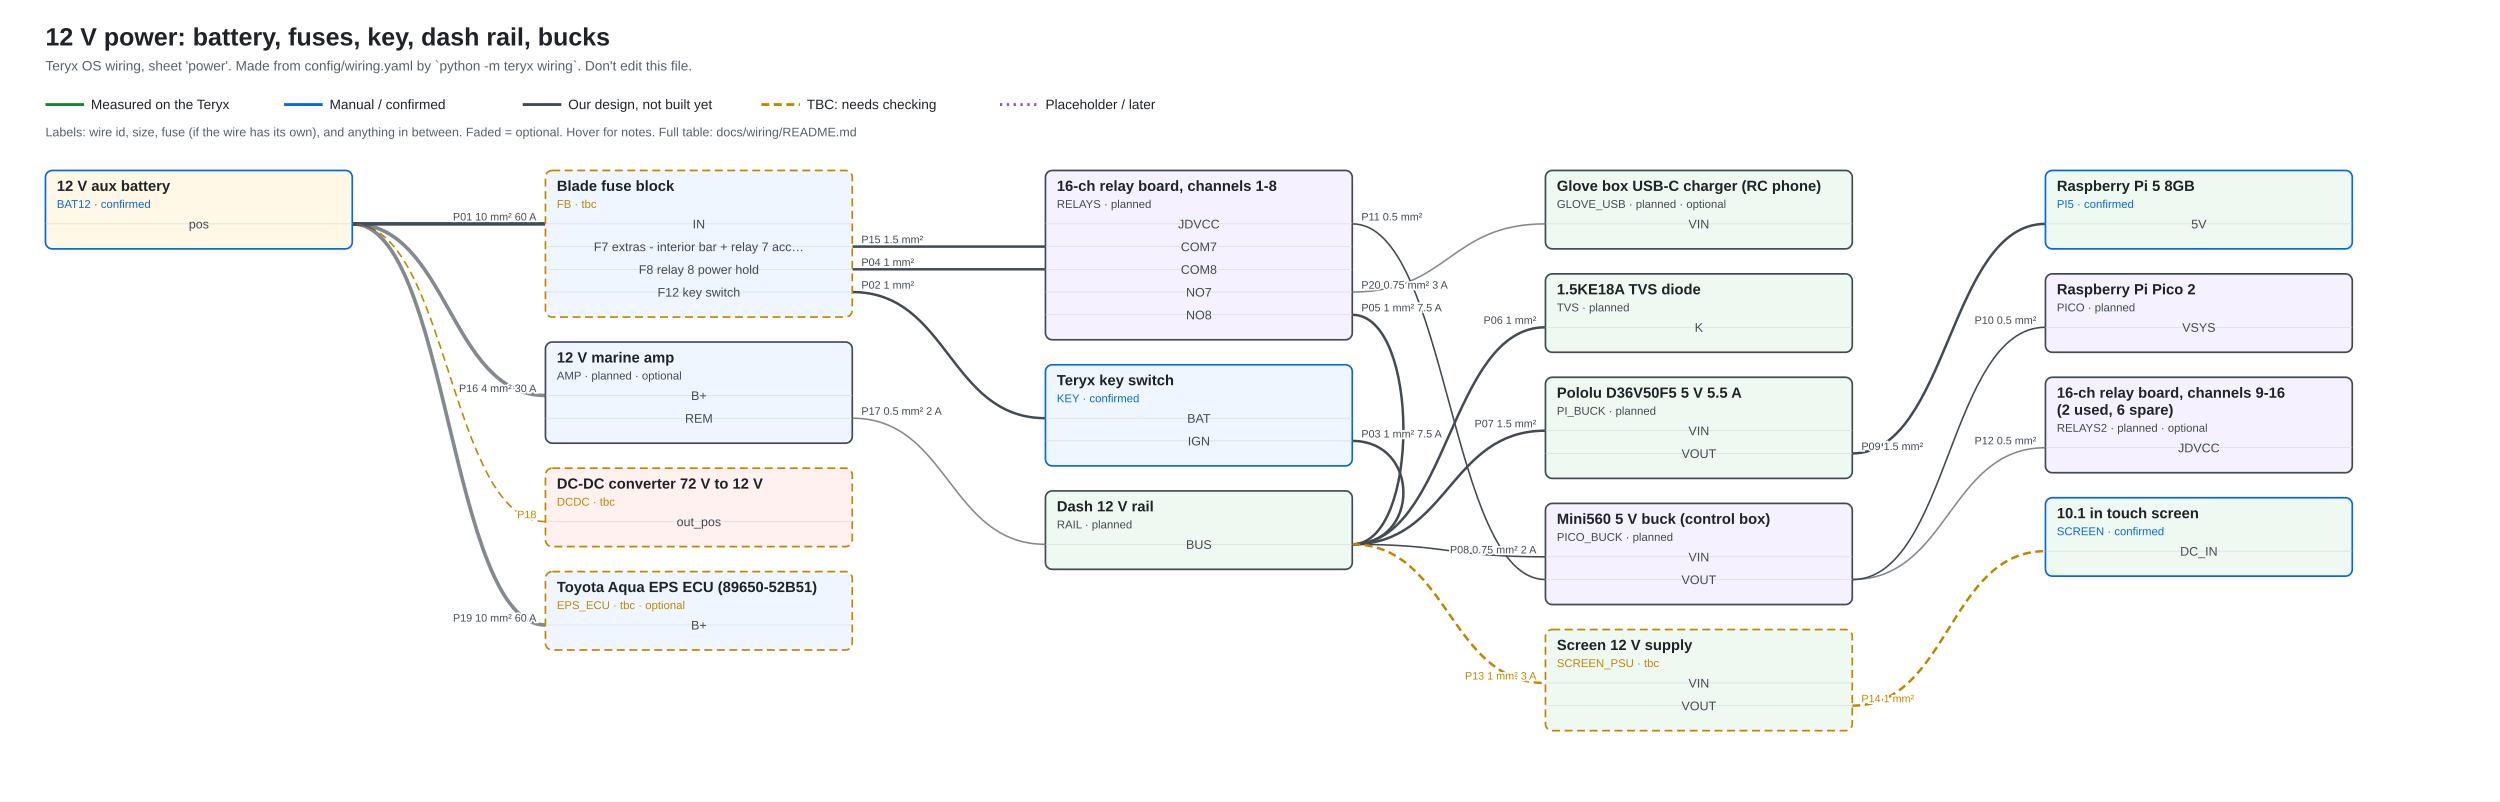
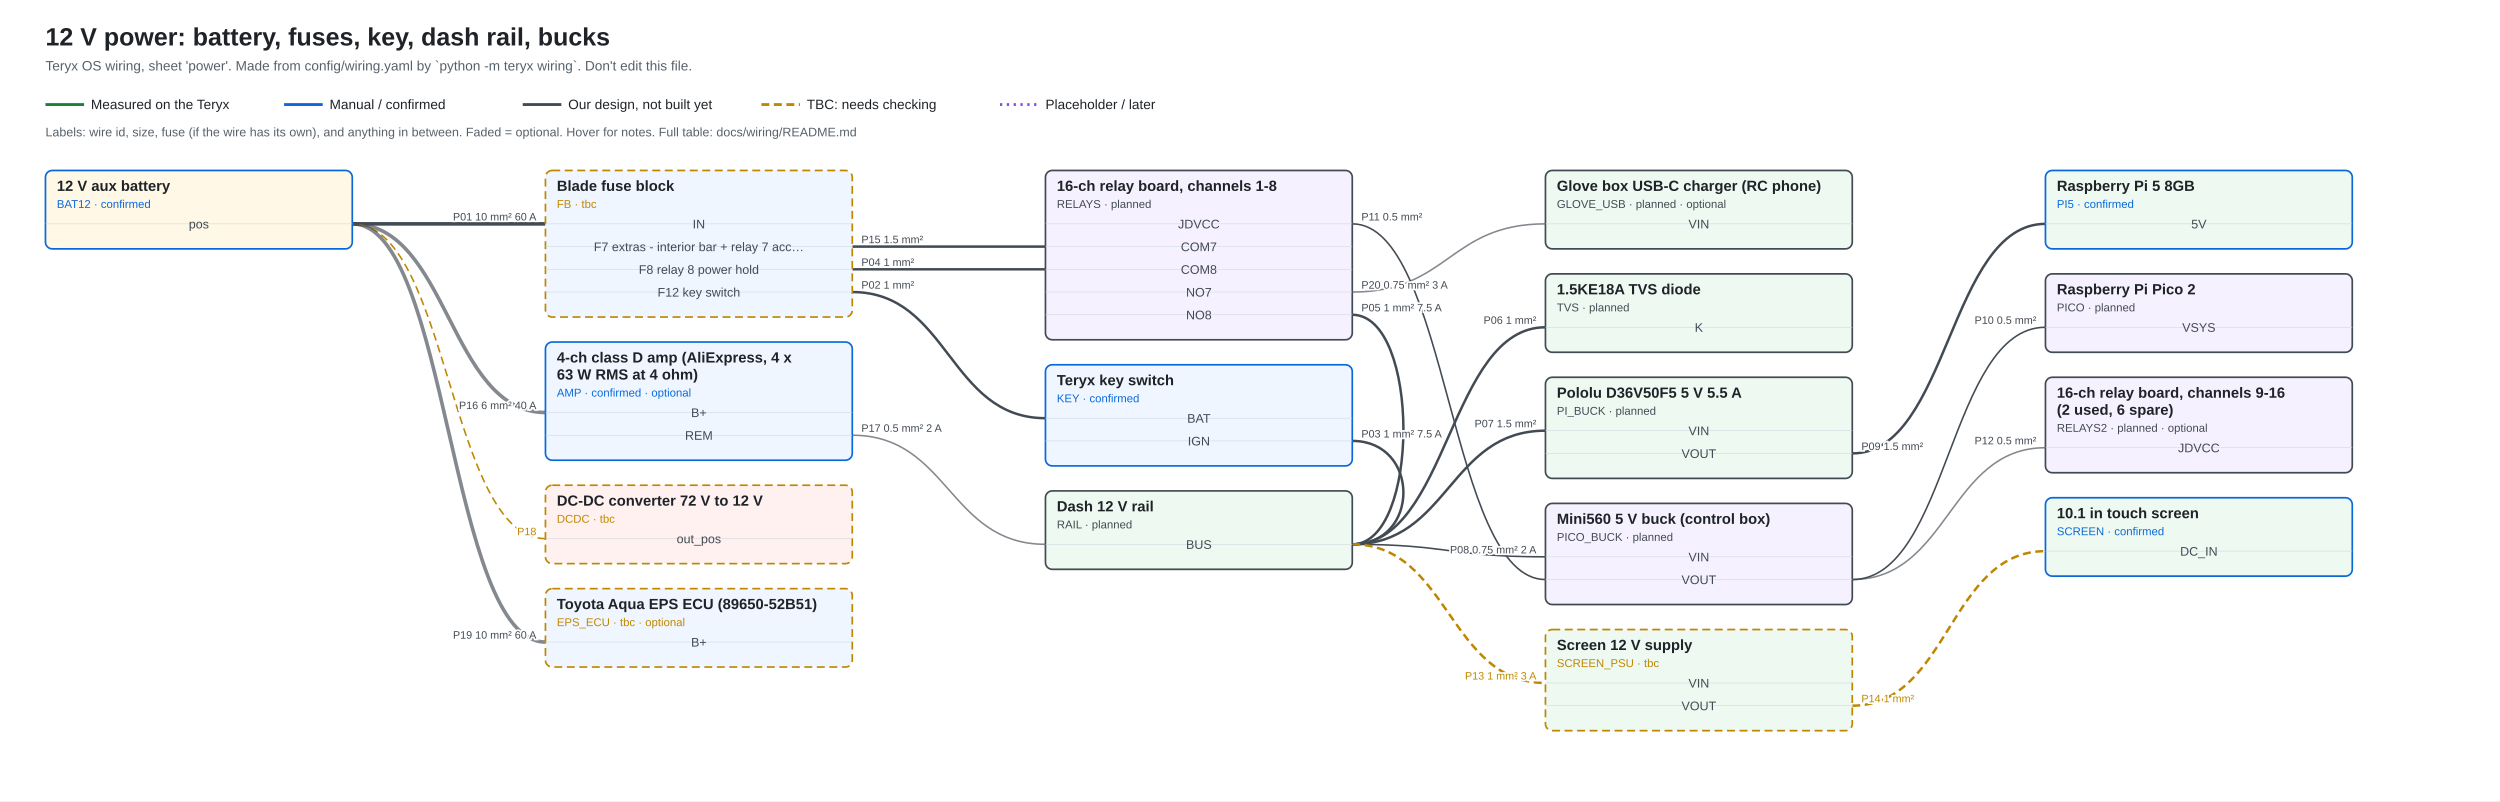
<svg xmlns="http://www.w3.org/2000/svg" viewBox="0 0 2200 705" width="2200" height="705" font-family="Arial, Helvetica, sans-serif" data-sheet="power">
  <rect width="2200" height="705" fill="#ffffff" />
  <text x="40" y="40" font-size="22" text-anchor="start" font-weight="bold" fill="#1f2328">12 V power: battery, fuses, key, dash rail, bucks</text>
  <text x="40" y="62" font-size="12" text-anchor="start" font-weight="normal" fill="#57606a">Teryx OS wiring, sheet 'power'. Made from config/wiring.yaml by `python -m teryx wiring`. Don't edit this file.</text>
  <line x1="40" y1="92" x2="74" y2="92" stroke="#1a7f37" stroke-width="2.5" />
  <text x="80" y="96" font-size="12" text-anchor="start" font-weight="normal" fill="#1f2328">Measured on the Teryx</text>
  <line x1="250" y1="92" x2="284" y2="92" stroke="#0969da" stroke-width="2.5" />
  <text x="290" y="96" font-size="12" text-anchor="start" font-weight="normal" fill="#1f2328">Manual / confirmed</text>
  <line x1="460" y1="92" x2="494" y2="92" stroke="#424a53" stroke-width="2.5" />
  <text x="500" y="96" font-size="12" text-anchor="start" font-weight="normal" fill="#1f2328">Our design, not built yet</text>
  <line x1="670" y1="92" x2="704" y2="92" stroke="#bf8700" stroke-width="2.5" stroke-dasharray="7 4" />
  <text x="710" y="96" font-size="12" text-anchor="start" font-weight="normal" fill="#1f2328">TBC: needs checking</text>
  <line x1="880" y1="92" x2="914" y2="92" stroke="#8250df" stroke-width="2.5" stroke-dasharray="2 4" />
  <text x="920" y="96" font-size="12" text-anchor="start" font-weight="normal" fill="#1f2328">Placeholder / later</text>
  <text x="40" y="120" font-size="11" text-anchor="start" font-weight="normal" fill="#57606a">Labels: wire id, size, fuse (if the wire has its own), and anything in between. Faded = optional. Hover for notes. Full table: docs/wiring/README.md</text>
  <g data-wire="P01" data-from="BAT12.pos" data-to="FB.IN" data-status="planned">
    <path d="M310,197 C395,197 395,197 480,197" fill="none" stroke="#424a53" stroke-width="3.2" />
  </g>
  <g data-wire="P02" data-from="FB.F12" data-to="KEY.BAT" data-status="planned">
    <path d="M750,257 C835,257 835,368 920,368" fill="none" stroke="#424a53" stroke-width="2.2" />
  </g>
  <g data-wire="P03" data-from="KEY.IGN" data-to="RAIL.BUS" data-status="planned">
    <path d="M1190,388 C1250,388 1250,479 1190,479" fill="none" stroke="#424a53" stroke-width="2.2" />
  </g>
  <g data-wire="P04" data-from="FB.F8" data-to="RELAYS.COM8" data-status="planned">
    <path d="M750,237 C835,237 835,237 920,237" fill="none" stroke="#424a53" stroke-width="2.2" />
  </g>
  <g data-wire="P05" data-from="RELAYS.NO8" data-to="RAIL.BUS" data-status="planned">
    <path d="M1190,277 C1250,277 1250,479 1190,479" fill="none" stroke="#424a53" stroke-width="2.2" />
  </g>
  <g data-wire="P06" data-from="RAIL.BUS" data-to="TVS.K" data-status="planned">
    <path d="M1190,479 C1275,479 1275,288 1360,288" fill="none" stroke="#424a53" stroke-width="2.2" />
  </g>
  <g data-wire="P07" data-from="RAIL.BUS" data-to="PI_BUCK.VIN" data-status="planned">
    <path d="M1190,479 C1275,479 1275,379 1360,379" fill="none" stroke="#424a53" stroke-width="2.2" />
  </g>
  <g data-wire="P08" data-from="RAIL.BUS" data-to="PICO_BUCK.VIN" data-status="planned">
    <path d="M1190,479 C1275,479 1275,490 1360,490" fill="none" stroke="#424a53" stroke-width="1.4" />
  </g>
  <g data-wire="P09" data-from="PI_BUCK.VOUT" data-to="PI5.5V" data-status="planned">
    <path d="M1630,399 C1715,399 1715,197 1800,197" fill="none" stroke="#424a53" stroke-width="2.2" />
  </g>
  <g data-wire="P10" data-from="PICO_BUCK.VOUT" data-to="PICO.VSYS" data-status="planned">
    <path d="M1630,510 C1715,510 1715,288 1800,288" fill="none" stroke="#424a53" stroke-width="1.4" />
  </g>
  <g data-wire="P11" data-from="PICO_BUCK.VOUT" data-to="RELAYS.JDVCC" data-status="planned">
    <path d="M1360,510 C1275,510 1275,197 1190,197" fill="none" stroke="#424a53" stroke-width="1.4" />
  </g>
  <g data-wire="P12" data-from="PICO_BUCK.VOUT" data-to="RELAYS2.JDVCC" data-status="planned">
    <path d="M1630,510 C1715,510 1715,394 1800,394" fill="none" stroke="#424a53" stroke-width="1.4" stroke-opacity="0.65" />
  </g>
  <g data-wire="P13" data-from="RAIL.BUS" data-to="SCREEN_PSU.VIN" data-status="tbc">
    <path d="M1190,479 C1275,479 1275,601 1360,601" fill="none" stroke="#bf8700" stroke-width="2.2" stroke-dasharray="7 4" />
  </g>
  <g data-wire="P14" data-from="SCREEN_PSU.VOUT" data-to="SCREEN.DC_IN" data-status="tbc">
    <path d="M1630,621 C1715,621 1715,485 1800,485" fill="none" stroke="#bf8700" stroke-width="2.2" stroke-dasharray="7 4" />
  </g>
  <g data-wire="P15" data-from="FB.F7" data-to="RELAYS.COM7" data-status="planned">
    <path d="M750,217 C835,217 835,217 920,217" fill="none" stroke="#424a53" stroke-width="2.2" />
  </g>
  <g data-wire="P20" data-from="RELAYS.NO7" data-to="GLOVE_USB.VIN" data-status="planned">
    <path d="M1190,257 C1275,257 1275,197 1360,197" fill="none" stroke="#424a53" stroke-width="1.4" stroke-opacity="0.65" />
  </g>
  <g data-wire="P16" data-from="BAT12.pos" data-to="AMP.B+" data-status="planned">
-     <path d="M310,197 C395,197 395,348 480,348" fill="none" stroke="#424a53" stroke-width="3.2" stroke-opacity="0.65" />
+     <path d="M310,197 C395,197 395,363 480,363" fill="none" stroke="#424a53" stroke-width="3.2" stroke-opacity="0.65" />
  </g>
  <g data-wire="P17" data-from="RAIL.BUS" data-to="AMP.REM" data-status="planned">
-     <path d="M920,479 C835,479 835,368 750,368" fill="none" stroke="#424a53" stroke-width="1.4" stroke-opacity="0.65" />
+     <path d="M920,479 C835,479 835,383 750,383" fill="none" stroke="#424a53" stroke-width="1.4" stroke-opacity="0.65" />
  </g>
  <g data-wire="P18" data-from="DCDC.out_pos" data-to="BAT12.pos" data-status="tbc">
-     <path d="M480,459 C395,459 395,197 310,197" fill="none" stroke="#bf8700" stroke-width="1.4" stroke-dasharray="7 4" />
+     <path d="M480,474 C395,474 395,197 310,197" fill="none" stroke="#bf8700" stroke-width="1.4" stroke-dasharray="7 4" />
  </g>
  <g data-wire="P19" data-from="BAT12.pos" data-to="EPS_ECU.B+" data-status="planned">
-     <path d="M310,197 C395,197 395,550 480,550" fill="none" stroke="#424a53" stroke-width="3.2" stroke-opacity="0.65" />
+     <path d="M310,197 C395,197 395,565 480,565" fill="none" stroke="#424a53" stroke-width="3.2" stroke-opacity="0.65" />
  </g>
  <g data-device="BAT12" data-status="confirmed">
    <rect x="40" y="150" width="270" height="69" rx="6" fill="#fff8e6" stroke="#0969da" stroke-width="1.5" />
    <text x="50" y="168" font-size="13" text-anchor="start" font-weight="bold" fill="#1f2328">12 V aux battery</text>
    <text x="50" y="183" font-size="10" text-anchor="start" font-weight="normal" fill="#0969da">BAT12 · confirmed</text>
    <line x1="40" y1="197" x2="310" y2="197" stroke="#d0d7de" stroke-width="0.5" />
    <text x="175" y="201" font-size="11" text-anchor="middle" font-weight="normal" fill="#424a53">pos</text>
  </g>
  <g data-device="FB" data-status="tbc">
    <rect x="480" y="150" width="270" height="129" rx="6" fill="#f0f6ff" stroke="#bf8700" stroke-width="1.5" stroke-dasharray="7 4" />
    <text x="490" y="168" font-size="13" text-anchor="start" font-weight="bold" fill="#1f2328">Blade fuse block</text>
    <text x="490" y="183" font-size="10" text-anchor="start" font-weight="normal" fill="#bf8700">FB · tbc</text>
    <line x1="480" y1="197" x2="750" y2="197" stroke="#d0d7de" stroke-width="0.5" />
    <text x="615" y="201" font-size="11" text-anchor="middle" font-weight="normal" fill="#424a53">IN</text>
    <line x1="480" y1="217" x2="750" y2="217" stroke="#d0d7de" stroke-width="0.5" />
    <text x="615" y="221" font-size="11" text-anchor="middle" font-weight="normal" fill="#424a53">F7  extras - interior bar + relay 7 acc…</text>
    <line x1="480" y1="237" x2="750" y2="237" stroke="#d0d7de" stroke-width="0.5" />
    <text x="615" y="241" font-size="11" text-anchor="middle" font-weight="normal" fill="#424a53">F8  relay 8 power hold</text>
    <line x1="480" y1="257" x2="750" y2="257" stroke="#d0d7de" stroke-width="0.5" />
    <text x="615" y="261" font-size="11" text-anchor="middle" font-weight="normal" fill="#424a53">F12  key switch</text>
  </g>
-   <g data-device="AMP" data-status="planned">
-     <rect x="480" y="301" width="270" height="89" rx="6" fill="#f0f6ff" stroke="#424a53" stroke-width="1.5" />
-     <text x="490" y="319" font-size="13" text-anchor="start" font-weight="bold" fill="#1f2328">12 V marine amp</text>
-     <text x="490" y="334" font-size="10" text-anchor="start" font-weight="normal" fill="#424a53">AMP · planned · optional</text>
-     <line x1="480" y1="348" x2="750" y2="348" stroke="#d0d7de" stroke-width="0.5" />
-     <text x="615" y="352" font-size="11" text-anchor="middle" font-weight="normal" fill="#424a53">B+</text>
-     <line x1="480" y1="368" x2="750" y2="368" stroke="#d0d7de" stroke-width="0.5" />
-     <text x="615" y="372" font-size="11" text-anchor="middle" font-weight="normal" fill="#424a53">REM</text>
+   <g data-device="AMP" data-status="confirmed">
+     <rect x="480" y="301" width="270" height="104" rx="6" fill="#f0f6ff" stroke="#0969da" stroke-width="1.5" />
+     <text x="490" y="319" font-size="13" text-anchor="start" font-weight="bold" fill="#1f2328">4-ch class D amp (AliExpress, 4 x</text>
+     <text x="490" y="334" font-size="13" text-anchor="start" font-weight="bold" fill="#1f2328">63 W RMS at 4 ohm)</text>
+     <text x="490" y="349" font-size="10" text-anchor="start" font-weight="normal" fill="#0969da">AMP · confirmed · optional</text>
+     <line x1="480" y1="363" x2="750" y2="363" stroke="#d0d7de" stroke-width="0.5" />
+     <text x="615" y="367" font-size="11" text-anchor="middle" font-weight="normal" fill="#424a53">B+</text>
+     <line x1="480" y1="383" x2="750" y2="383" stroke="#d0d7de" stroke-width="0.5" />
+     <text x="615" y="387" font-size="11" text-anchor="middle" font-weight="normal" fill="#424a53">REM</text>
  </g>
  <g data-device="DCDC" data-status="tbc">
-     <rect x="480" y="412" width="270" height="69" rx="6" fill="#fff1f0" stroke="#bf8700" stroke-width="1.5" stroke-dasharray="7 4" />
-     <text x="490" y="430" font-size="13" text-anchor="start" font-weight="bold" fill="#1f2328">DC-DC converter 72 V to 12 V</text>
-     <text x="490" y="445" font-size="10" text-anchor="start" font-weight="normal" fill="#bf8700">DCDC · tbc</text>
-     <line x1="480" y1="459" x2="750" y2="459" stroke="#d0d7de" stroke-width="0.5" />
-     <text x="615" y="463" font-size="11" text-anchor="middle" font-weight="normal" fill="#424a53">out_pos</text>
+     <rect x="480" y="427" width="270" height="69" rx="6" fill="#fff1f0" stroke="#bf8700" stroke-width="1.5" stroke-dasharray="7 4" />
+     <text x="490" y="445" font-size="13" text-anchor="start" font-weight="bold" fill="#1f2328">DC-DC converter 72 V to 12 V</text>
+     <text x="490" y="460" font-size="10" text-anchor="start" font-weight="normal" fill="#bf8700">DCDC · tbc</text>
+     <line x1="480" y1="474" x2="750" y2="474" stroke="#d0d7de" stroke-width="0.5" />
+     <text x="615" y="478" font-size="11" text-anchor="middle" font-weight="normal" fill="#424a53">out_pos</text>
  </g>
  <g data-device="EPS_ECU" data-status="tbc">
-     <rect x="480" y="503" width="270" height="69" rx="6" fill="#f0f6ff" stroke="#bf8700" stroke-width="1.5" stroke-dasharray="7 4" />
-     <text x="490" y="521" font-size="13" text-anchor="start" font-weight="bold" fill="#1f2328">Toyota Aqua EPS ECU (89650-52B51)</text>
-     <text x="490" y="536" font-size="10" text-anchor="start" font-weight="normal" fill="#bf8700">EPS_ECU · tbc · optional</text>
-     <line x1="480" y1="550" x2="750" y2="550" stroke="#d0d7de" stroke-width="0.5" />
-     <text x="615" y="554" font-size="11" text-anchor="middle" font-weight="normal" fill="#424a53">B+</text>
+     <rect x="480" y="518" width="270" height="69" rx="6" fill="#f0f6ff" stroke="#bf8700" stroke-width="1.5" stroke-dasharray="7 4" />
+     <text x="490" y="536" font-size="13" text-anchor="start" font-weight="bold" fill="#1f2328">Toyota Aqua EPS ECU (89650-52B51)</text>
+     <text x="490" y="551" font-size="10" text-anchor="start" font-weight="normal" fill="#bf8700">EPS_ECU · tbc · optional</text>
+     <line x1="480" y1="565" x2="750" y2="565" stroke="#d0d7de" stroke-width="0.5" />
+     <text x="615" y="569" font-size="11" text-anchor="middle" font-weight="normal" fill="#424a53">B+</text>
  </g>
  <g data-device="RELAYS" data-status="planned">
    <rect x="920" y="150" width="270" height="149" rx="6" fill="#f6f1ff" stroke="#424a53" stroke-width="1.5" />
    <text x="930" y="168" font-size="13" text-anchor="start" font-weight="bold" fill="#1f2328">16-ch relay board, channels 1-8</text>
    <text x="930" y="183" font-size="10" text-anchor="start" font-weight="normal" fill="#424a53">RELAYS · planned</text>
    <line x1="920" y1="197" x2="1190" y2="197" stroke="#d0d7de" stroke-width="0.5" />
    <text x="1055" y="201" font-size="11" text-anchor="middle" font-weight="normal" fill="#424a53">JDVCC</text>
    <line x1="920" y1="217" x2="1190" y2="217" stroke="#d0d7de" stroke-width="0.5" />
    <text x="1055" y="221" font-size="11" text-anchor="middle" font-weight="normal" fill="#424a53">COM7</text>
    <line x1="920" y1="237" x2="1190" y2="237" stroke="#d0d7de" stroke-width="0.5" />
    <text x="1055" y="241" font-size="11" text-anchor="middle" font-weight="normal" fill="#424a53">COM8</text>
    <line x1="920" y1="257" x2="1190" y2="257" stroke="#d0d7de" stroke-width="0.5" />
    <text x="1055" y="261" font-size="11" text-anchor="middle" font-weight="normal" fill="#424a53">NO7</text>
    <line x1="920" y1="277" x2="1190" y2="277" stroke="#d0d7de" stroke-width="0.5" />
    <text x="1055" y="281" font-size="11" text-anchor="middle" font-weight="normal" fill="#424a53">NO8</text>
  </g>
  <g data-device="KEY" data-status="confirmed">
    <rect x="920" y="321" width="270" height="89" rx="6" fill="#f0f6ff" stroke="#0969da" stroke-width="1.5" />
    <text x="930" y="339" font-size="13" text-anchor="start" font-weight="bold" fill="#1f2328">Teryx key switch</text>
    <text x="930" y="354" font-size="10" text-anchor="start" font-weight="normal" fill="#0969da">KEY · confirmed</text>
    <line x1="920" y1="368" x2="1190" y2="368" stroke="#d0d7de" stroke-width="0.5" />
    <text x="1055" y="372" font-size="11" text-anchor="middle" font-weight="normal" fill="#424a53">BAT</text>
    <line x1="920" y1="388" x2="1190" y2="388" stroke="#d0d7de" stroke-width="0.5" />
    <text x="1055" y="392" font-size="11" text-anchor="middle" font-weight="normal" fill="#424a53">IGN</text>
  </g>
  <g data-device="RAIL" data-status="planned">
    <rect x="920" y="432" width="270" height="69" rx="6" fill="#eef9f1" stroke="#424a53" stroke-width="1.5" />
    <text x="930" y="450" font-size="13" text-anchor="start" font-weight="bold" fill="#1f2328">Dash 12 V rail</text>
    <text x="930" y="465" font-size="10" text-anchor="start" font-weight="normal" fill="#424a53">RAIL · planned</text>
    <line x1="920" y1="479" x2="1190" y2="479" stroke="#d0d7de" stroke-width="0.5" />
    <text x="1055" y="483" font-size="11" text-anchor="middle" font-weight="normal" fill="#424a53">BUS</text>
  </g>
  <g data-device="GLOVE_USB" data-status="planned">
    <rect x="1360" y="150" width="270" height="69" rx="6" fill="#eef9f1" stroke="#424a53" stroke-width="1.5" />
    <text x="1370" y="168" font-size="13" text-anchor="start" font-weight="bold" fill="#1f2328">Glove box USB-C charger (RC phone)</text>
    <text x="1370" y="183" font-size="10" text-anchor="start" font-weight="normal" fill="#424a53">GLOVE_USB · planned · optional</text>
    <line x1="1360" y1="197" x2="1630" y2="197" stroke="#d0d7de" stroke-width="0.5" />
    <text x="1495" y="201" font-size="11" text-anchor="middle" font-weight="normal" fill="#424a53">VIN</text>
  </g>
  <g data-device="TVS" data-status="planned">
    <rect x="1360" y="241" width="270" height="69" rx="6" fill="#eef9f1" stroke="#424a53" stroke-width="1.5" />
    <text x="1370" y="259" font-size="13" text-anchor="start" font-weight="bold" fill="#1f2328">1.5KE18A TVS diode</text>
    <text x="1370" y="274" font-size="10" text-anchor="start" font-weight="normal" fill="#424a53">TVS · planned</text>
    <line x1="1360" y1="288" x2="1630" y2="288" stroke="#d0d7de" stroke-width="0.5" />
    <text x="1495" y="292" font-size="11" text-anchor="middle" font-weight="normal" fill="#424a53">K</text>
  </g>
  <g data-device="PI_BUCK" data-status="planned">
    <rect x="1360" y="332" width="270" height="89" rx="6" fill="#eef9f1" stroke="#424a53" stroke-width="1.5" />
    <text x="1370" y="350" font-size="13" text-anchor="start" font-weight="bold" fill="#1f2328">Pololu D36V50F5 5 V 5.5 A</text>
    <text x="1370" y="365" font-size="10" text-anchor="start" font-weight="normal" fill="#424a53">PI_BUCK · planned</text>
    <line x1="1360" y1="379" x2="1630" y2="379" stroke="#d0d7de" stroke-width="0.5" />
    <text x="1495" y="383" font-size="11" text-anchor="middle" font-weight="normal" fill="#424a53">VIN</text>
    <line x1="1360" y1="399" x2="1630" y2="399" stroke="#d0d7de" stroke-width="0.5" />
    <text x="1495" y="403" font-size="11" text-anchor="middle" font-weight="normal" fill="#424a53">VOUT</text>
  </g>
  <g data-device="PICO_BUCK" data-status="planned">
    <rect x="1360" y="443" width="270" height="89" rx="6" fill="#f6f1ff" stroke="#424a53" stroke-width="1.5" />
    <text x="1370" y="461" font-size="13" text-anchor="start" font-weight="bold" fill="#1f2328">Mini560 5 V buck (control box)</text>
    <text x="1370" y="476" font-size="10" text-anchor="start" font-weight="normal" fill="#424a53">PICO_BUCK · planned</text>
    <line x1="1360" y1="490" x2="1630" y2="490" stroke="#d0d7de" stroke-width="0.5" />
    <text x="1495" y="494" font-size="11" text-anchor="middle" font-weight="normal" fill="#424a53">VIN</text>
    <line x1="1360" y1="510" x2="1630" y2="510" stroke="#d0d7de" stroke-width="0.5" />
    <text x="1495" y="514" font-size="11" text-anchor="middle" font-weight="normal" fill="#424a53">VOUT</text>
  </g>
  <g data-device="SCREEN_PSU" data-status="tbc">
    <rect x="1360" y="554" width="270" height="89" rx="6" fill="#eef9f1" stroke="#bf8700" stroke-width="1.5" stroke-dasharray="7 4" />
    <text x="1370" y="572" font-size="13" text-anchor="start" font-weight="bold" fill="#1f2328">Screen 12 V supply</text>
    <text x="1370" y="587" font-size="10" text-anchor="start" font-weight="normal" fill="#bf8700">SCREEN_PSU · tbc</text>
    <line x1="1360" y1="601" x2="1630" y2="601" stroke="#d0d7de" stroke-width="0.5" />
    <text x="1495" y="605" font-size="11" text-anchor="middle" font-weight="normal" fill="#424a53">VIN</text>
    <line x1="1360" y1="621" x2="1630" y2="621" stroke="#d0d7de" stroke-width="0.5" />
    <text x="1495" y="625" font-size="11" text-anchor="middle" font-weight="normal" fill="#424a53">VOUT</text>
  </g>
  <g data-device="PI5" data-status="confirmed">
    <rect x="1800" y="150" width="270" height="69" rx="6" fill="#eef9f1" stroke="#0969da" stroke-width="1.5" />
    <text x="1810" y="168" font-size="13" text-anchor="start" font-weight="bold" fill="#1f2328">Raspberry Pi 5 8GB</text>
    <text x="1810" y="183" font-size="10" text-anchor="start" font-weight="normal" fill="#0969da">PI5 · confirmed</text>
    <line x1="1800" y1="197" x2="2070" y2="197" stroke="#d0d7de" stroke-width="0.5" />
    <text x="1935" y="201" font-size="11" text-anchor="middle" font-weight="normal" fill="#424a53">5V</text>
  </g>
  <g data-device="PICO" data-status="planned">
    <rect x="1800" y="241" width="270" height="69" rx="6" fill="#f6f1ff" stroke="#424a53" stroke-width="1.5" />
    <text x="1810" y="259" font-size="13" text-anchor="start" font-weight="bold" fill="#1f2328">Raspberry Pi Pico 2</text>
    <text x="1810" y="274" font-size="10" text-anchor="start" font-weight="normal" fill="#424a53">PICO · planned</text>
    <line x1="1800" y1="288" x2="2070" y2="288" stroke="#d0d7de" stroke-width="0.5" />
    <text x="1935" y="292" font-size="11" text-anchor="middle" font-weight="normal" fill="#424a53">VSYS</text>
  </g>
  <g data-device="RELAYS2" data-status="planned">
    <rect x="1800" y="332" width="270" height="84" rx="6" fill="#f6f1ff" stroke="#424a53" stroke-width="1.5" />
    <text x="1810" y="350" font-size="13" text-anchor="start" font-weight="bold" fill="#1f2328">16-ch relay board, channels 9-16</text>
    <text x="1810" y="365" font-size="13" text-anchor="start" font-weight="bold" fill="#1f2328">(2 used, 6 spare)</text>
    <text x="1810" y="380" font-size="10" text-anchor="start" font-weight="normal" fill="#424a53">RELAYS2 · planned · optional</text>
    <line x1="1800" y1="394" x2="2070" y2="394" stroke="#d0d7de" stroke-width="0.5" />
    <text x="1935" y="398" font-size="11" text-anchor="middle" font-weight="normal" fill="#424a53">JDVCC</text>
  </g>
  <g data-device="SCREEN" data-status="confirmed">
    <rect x="1800" y="438" width="270" height="69" rx="6" fill="#eef9f1" stroke="#0969da" stroke-width="1.5" />
    <text x="1810" y="456" font-size="13" text-anchor="start" font-weight="bold" fill="#1f2328">10.1 in touch screen</text>
    <text x="1810" y="471" font-size="10" text-anchor="start" font-weight="normal" fill="#0969da">SCREEN · confirmed</text>
    <line x1="1800" y1="485" x2="2070" y2="485" stroke="#d0d7de" stroke-width="0.5" />
    <text x="1935" y="489" font-size="11" text-anchor="middle" font-weight="normal" fill="#424a53">DC_IN</text>
  </g>
  <text x="472" y="194" font-size="9.5" text-anchor="end" font-weight="normal" fill="#424a53" stroke="#ffffff" stroke-width="3" paint-order="stroke">P01  10 mm²  60 A</text>
  <text x="758" y="254" font-size="9.5" text-anchor="start" font-weight="normal" fill="#424a53" stroke="#ffffff" stroke-width="3" paint-order="stroke">P02  1 mm²</text>
  <text x="1198" y="385" font-size="9.5" text-anchor="start" font-weight="normal" fill="#424a53" stroke="#ffffff" stroke-width="3" paint-order="stroke">P03  1 mm²  7.5 A</text>
  <text x="758" y="234" font-size="9.5" text-anchor="start" font-weight="normal" fill="#424a53" stroke="#ffffff" stroke-width="3" paint-order="stroke">P04  1 mm²</text>
  <text x="1198" y="274" font-size="9.5" text-anchor="start" font-weight="normal" fill="#424a53" stroke="#ffffff" stroke-width="3" paint-order="stroke">P05  1 mm²  7.5 A</text>
  <text x="1352" y="285" font-size="9.5" text-anchor="end" font-weight="normal" fill="#424a53" stroke="#ffffff" stroke-width="3" paint-order="stroke">P06  1 mm²</text>
  <text x="1352" y="376" font-size="9.5" text-anchor="end" font-weight="normal" fill="#424a53" stroke="#ffffff" stroke-width="3" paint-order="stroke">P07  1.5 mm²</text>
  <text x="1352" y="487" font-size="9.5" text-anchor="end" font-weight="normal" fill="#424a53" stroke="#ffffff" stroke-width="3" paint-order="stroke">P08  0.75 mm²  2 A</text>
  <text x="1638" y="396" font-size="9.5" text-anchor="start" font-weight="normal" fill="#424a53" stroke="#ffffff" stroke-width="3" paint-order="stroke">P09  1.5 mm²</text>
  <text x="1792" y="285" font-size="9.5" text-anchor="end" font-weight="normal" fill="#424a53" stroke="#ffffff" stroke-width="3" paint-order="stroke">P10  0.5 mm²</text>
  <text x="1198" y="194" font-size="9.5" text-anchor="start" font-weight="normal" fill="#424a53" stroke="#ffffff" stroke-width="3" paint-order="stroke">P11  0.5 mm²</text>
  <text x="1792" y="391" font-size="9.5" text-anchor="end" font-weight="normal" fill="#424a53" stroke="#ffffff" stroke-width="3" paint-order="stroke">P12  0.5 mm²</text>
  <text x="1352" y="598" font-size="9.5" text-anchor="end" font-weight="normal" fill="#bf8700" stroke="#ffffff" stroke-width="3" paint-order="stroke">P13  1 mm²  3 A</text>
  <text x="1638" y="618" font-size="9.5" text-anchor="start" font-weight="normal" fill="#bf8700" stroke="#ffffff" stroke-width="3" paint-order="stroke">P14  1 mm²</text>
  <text x="758" y="214" font-size="9.5" text-anchor="start" font-weight="normal" fill="#424a53" stroke="#ffffff" stroke-width="3" paint-order="stroke">P15  1.5 mm²</text>
  <text x="1198" y="254" font-size="9.5" text-anchor="start" font-weight="normal" fill="#424a53" stroke="#ffffff" stroke-width="3" paint-order="stroke">P20  0.75 mm²  3 A</text>
-   <text x="472" y="345" font-size="9.5" text-anchor="end" font-weight="normal" fill="#424a53" stroke="#ffffff" stroke-width="3" paint-order="stroke">P16  4 mm²  30 A</text>
-   <text x="758" y="365" font-size="9.5" text-anchor="start" font-weight="normal" fill="#424a53" stroke="#ffffff" stroke-width="3" paint-order="stroke">P17  0.5 mm²  2 A</text>
-   <text x="472" y="456" font-size="9.5" text-anchor="end" font-weight="normal" fill="#bf8700" stroke="#ffffff" stroke-width="3" paint-order="stroke">P18</text>
-   <text x="472" y="547" font-size="9.5" text-anchor="end" font-weight="normal" fill="#424a53" stroke="#ffffff" stroke-width="3" paint-order="stroke">P19  10 mm²  60 A</text>
+   <text x="472" y="360" font-size="9.5" text-anchor="end" font-weight="normal" fill="#424a53" stroke="#ffffff" stroke-width="3" paint-order="stroke">P16  6 mm²  40 A</text>
+   <text x="758" y="380" font-size="9.5" text-anchor="start" font-weight="normal" fill="#424a53" stroke="#ffffff" stroke-width="3" paint-order="stroke">P17  0.5 mm²  2 A</text>
+   <text x="472" y="471" font-size="9.5" text-anchor="end" font-weight="normal" fill="#bf8700" stroke="#ffffff" stroke-width="3" paint-order="stroke">P18</text>
+   <text x="472" y="562" font-size="9.5" text-anchor="end" font-weight="normal" fill="#424a53" stroke="#ffffff" stroke-width="3" paint-order="stroke">P19  10 mm²  60 A</text>
</svg>
